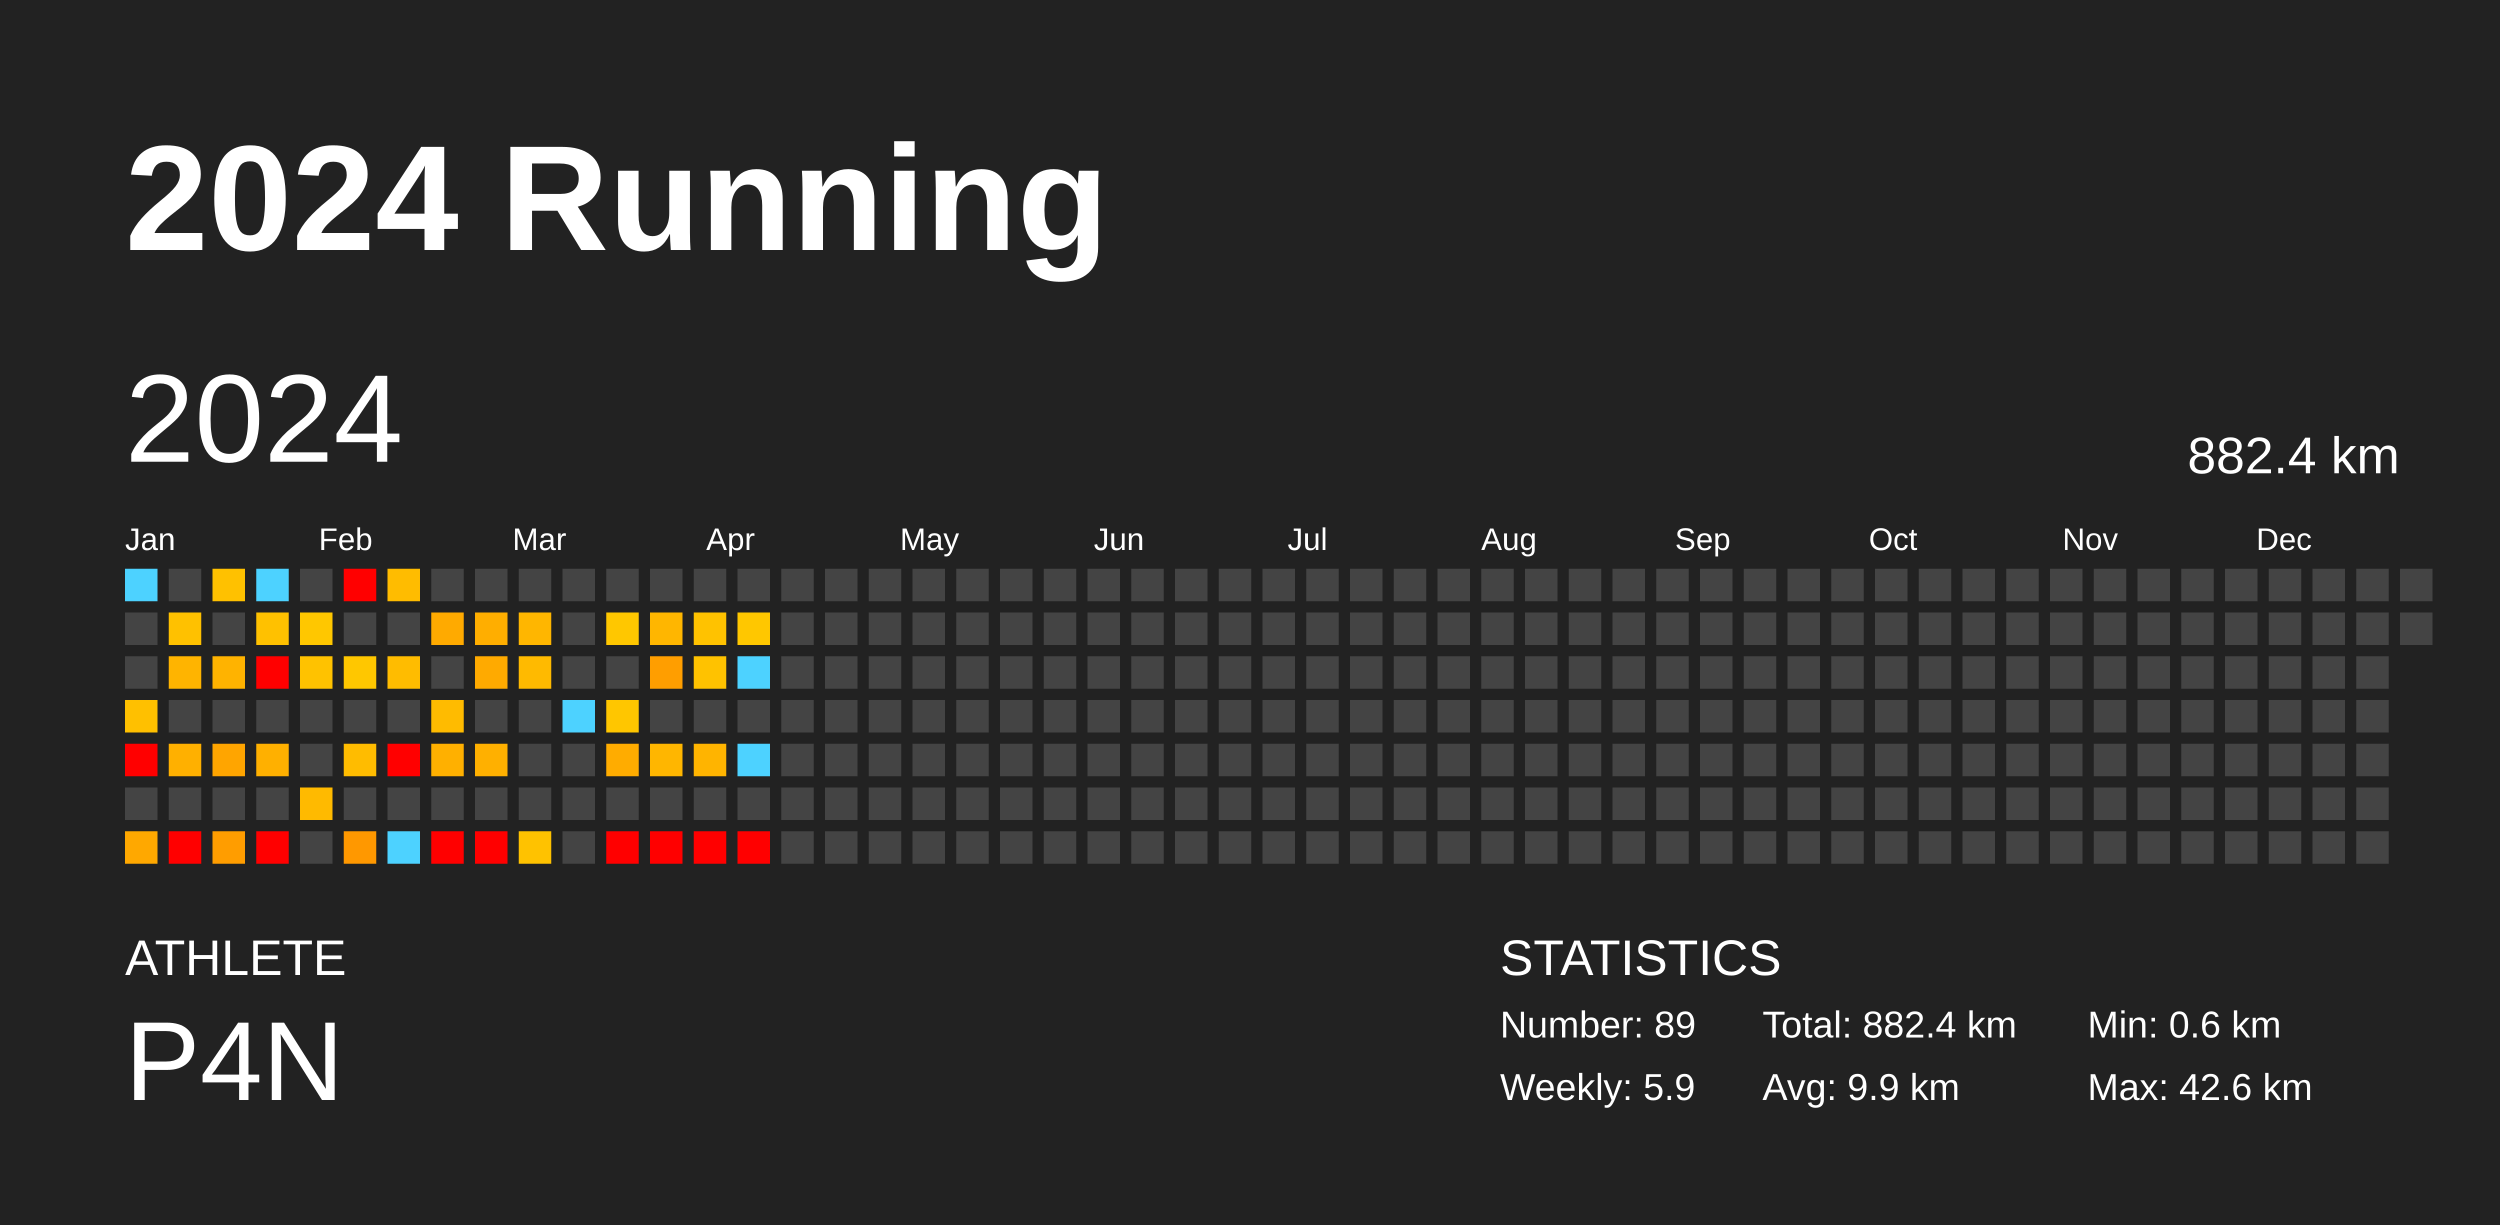
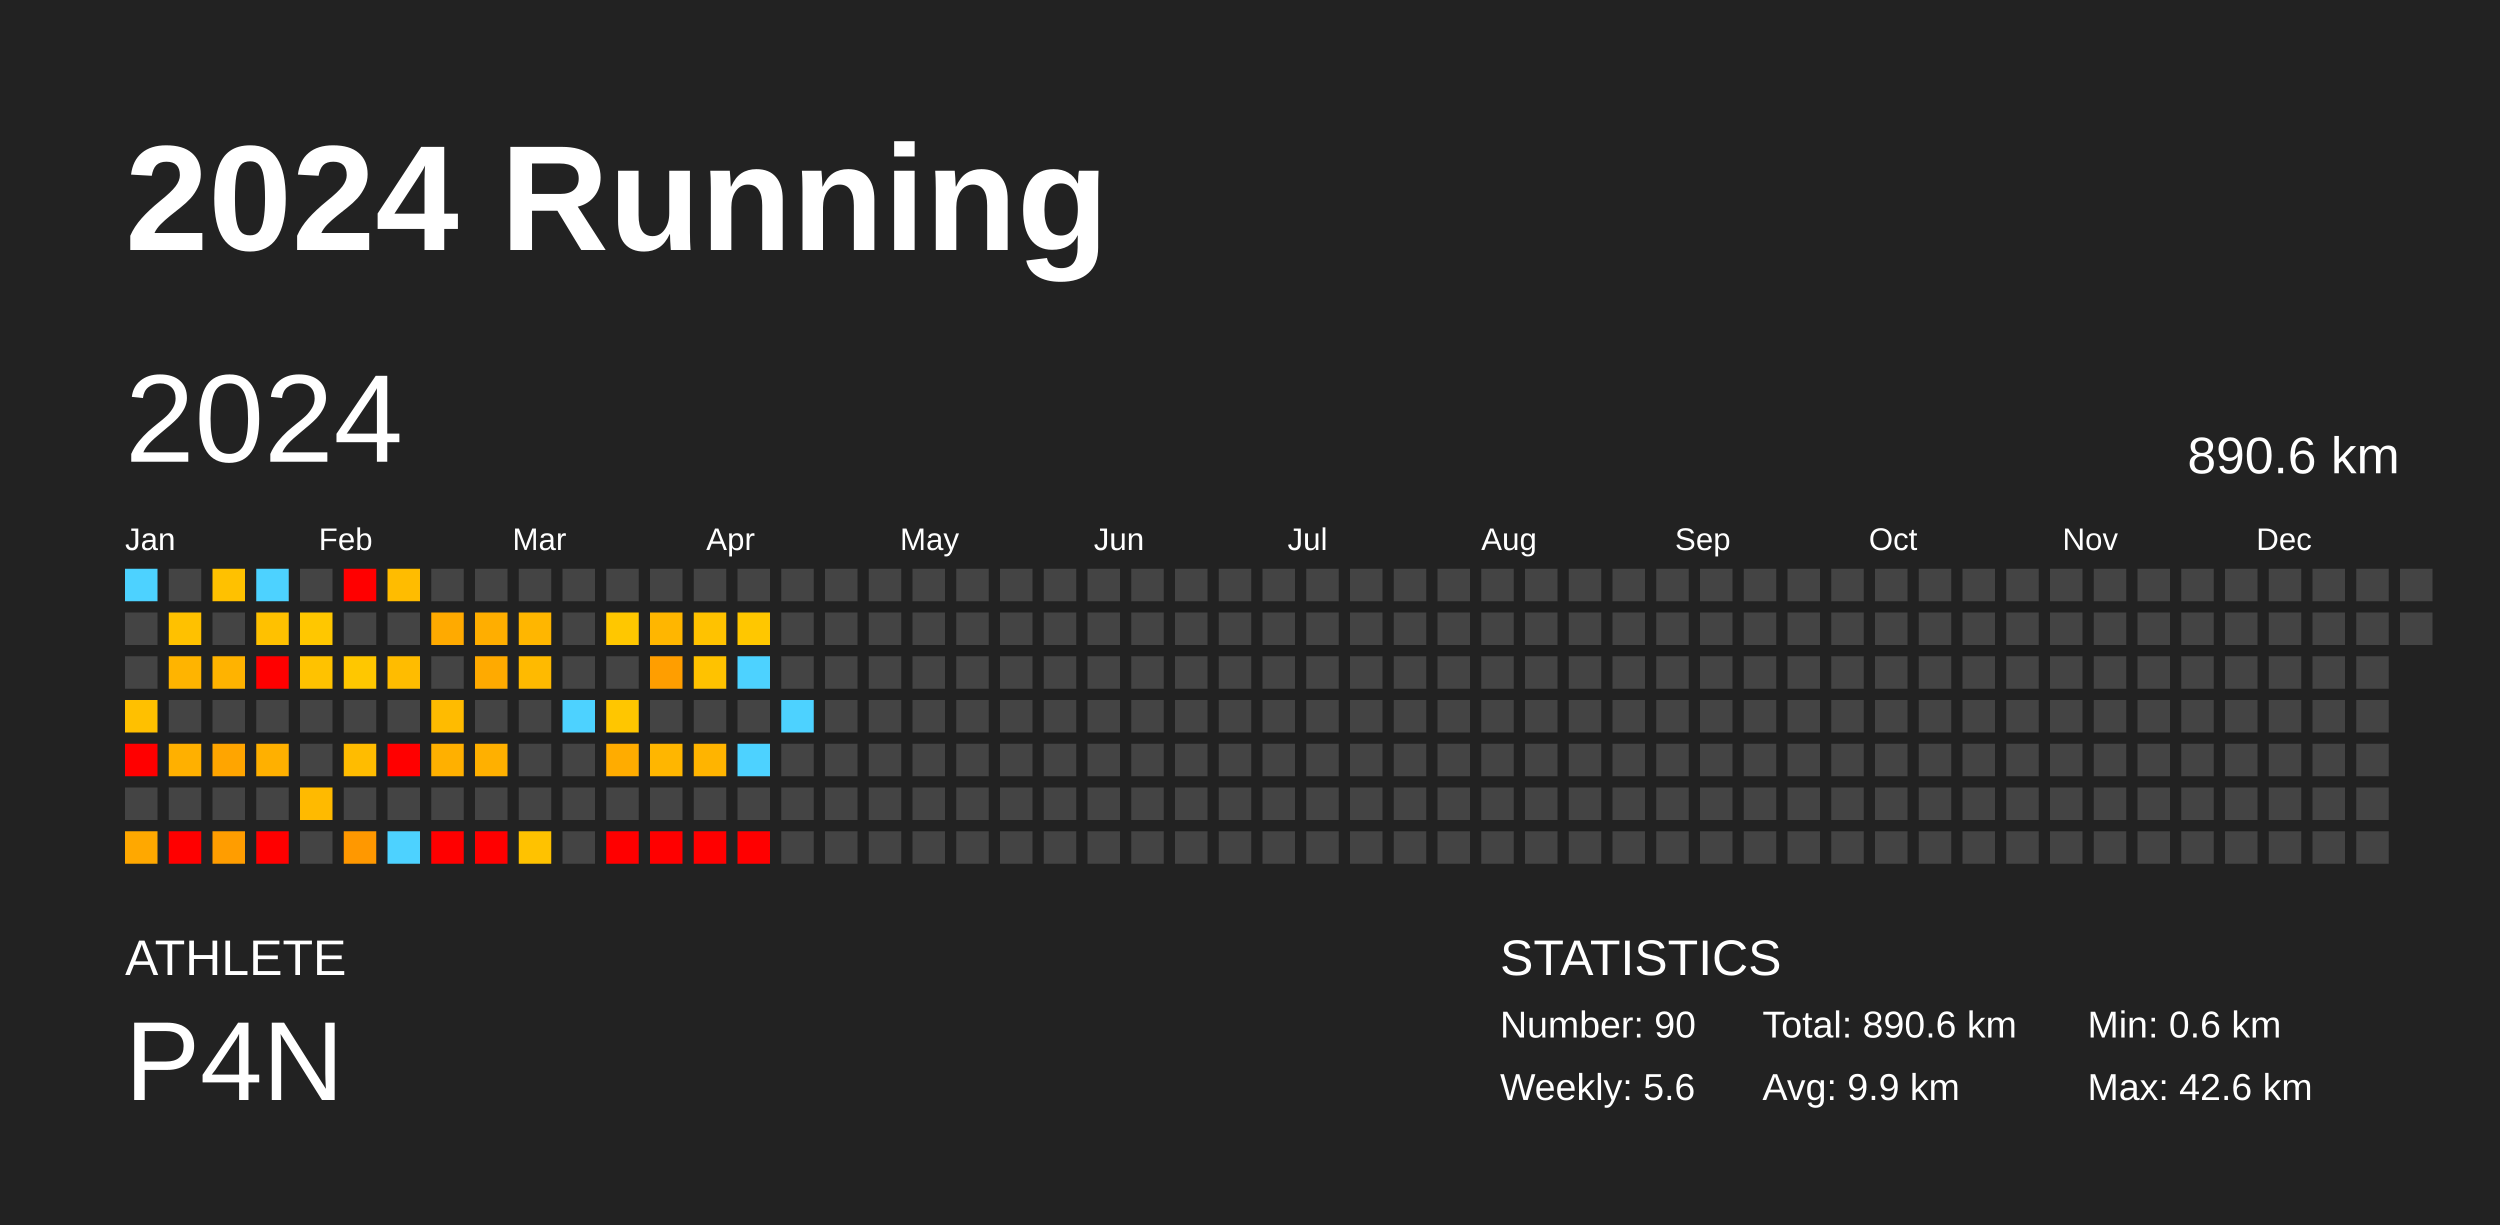
<svg xmlns="http://www.w3.org/2000/svg" baseProfile="full" height="98mm" version="1.1" viewBox="0,0,200,98" width="200mm">
  <defs />
  <rect fill="#222222" height="98" width="200" x="0" y="0" />
  <text fill="#FFFFFF" style="font-size:12px; font-family:Arial; font-weight:bold;" x="10" y="20">2024 Running</text>
  <text fill="#FFFFFF" style="font-size:4px; font-family:Arial" x="10" y="78">ATHLETE</text>
  <text fill="#FFFFFF" style="font-size:9px; font-family:Arial" x="10" y="88">P4N</text>
  <text fill="#FFFFFF" style="font-size:4px; font-family:Arial" x="120" y="78">STATISTICS</text>
-   <text fill="#FFFFFF" style="font-size:3px; font-family:Arial" x="120" y="83">Number: 89</text>
-   <text fill="#FFFFFF" style="font-size:3px; font-family:Arial" x="120" y="88">Weekly: 5.9</text>
-   <text fill="#FFFFFF" style="font-size:3px; font-family:Arial" x="141" y="83">Total: 882.4 km</text>
+   <text fill="#FFFFFF" style="font-size:3px; font-family:Arial" x="120" y="83">Number: 90</text>
+   <text fill="#FFFFFF" style="font-size:3px; font-family:Arial" x="120" y="88">Weekly: 5.6</text>
+   <text fill="#FFFFFF" style="font-size:3px; font-family:Arial" x="141" y="83">Total: 890.6 km</text>
  <text fill="#FFFFFF" style="font-size:3px; font-family:Arial" x="141" y="88">Avg: 9.9 km</text>
  <text fill="#FFFFFF" style="font-size:3px; font-family:Arial" x="167" y="83">Min: 0.6 km</text>
  <text fill="#FFFFFF" style="font-size:3px; font-family:Arial" x="167" y="88">Max: 42.6 km</text>
  <text dominant-baseline="hanging" fill="#FFFFFF" style="font-size:10.0px; font-family:Arial;" x="10" y="30">2024</text>
-   <text dominant-baseline="hanging" fill="#FFFFFF" style="font-size:4.125px; font-family:Arial;" x="175" y="35">882.4 km</text>
+   <text dominant-baseline="hanging" fill="#FFFFFF" style="font-size:4.125px; font-family:Arial;" x="175" y="35">890.6 km</text>
  <text fill="#FFFFFF" style="font-size:2.5px; font-family:Arial" x="10.0" y="44">Jan</text>
  <text fill="#FFFFFF" style="font-size:2.5px; font-family:Arial" x="25.5" y="44">Feb</text>
  <text fill="#FFFFFF" style="font-size:2.5px; font-family:Arial" x="41.0" y="44">Mar</text>
  <text fill="#FFFFFF" style="font-size:2.5px; font-family:Arial" x="56.5" y="44">Apr</text>
  <text fill="#FFFFFF" style="font-size:2.5px; font-family:Arial" x="72.0" y="44">May</text>
  <text fill="#FFFFFF" style="font-size:2.5px; font-family:Arial" x="87.5" y="44">Jun</text>
  <text fill="#FFFFFF" style="font-size:2.5px; font-family:Arial" x="103.0" y="44">Jul</text>
  <text fill="#FFFFFF" style="font-size:2.5px; font-family:Arial" x="118.5" y="44">Aug</text>
  <text fill="#FFFFFF" style="font-size:2.5px; font-family:Arial" x="134.0" y="44">Sep</text>
  <text fill="#FFFFFF" style="font-size:2.5px; font-family:Arial" x="149.5" y="44">Oct</text>
  <text fill="#FFFFFF" style="font-size:2.5px; font-family:Arial" x="165.0" y="44">Nov</text>
  <text fill="#FFFFFF" style="font-size:2.5px; font-family:Arial" x="180.5" y="44">Dec</text>
  <rect fill="#4dd2ff" height="2.6" width="2.6" x="10.0" y="45.5" />
  <rect fill="#444444" height="2.6" width="2.6" x="10.0" y="49.0" />
  <rect fill="#444444" height="2.6" width="2.6" x="10.0" y="52.5" />
  <rect fill="#ffc000" height="2.6" width="2.6" x="10.0" y="56.0" />
  <rect fill="red" height="2.6" width="2.6" x="10.0" y="59.5" />
  <rect fill="#444444" height="2.6" width="2.6" x="10.0" y="63.0" />
  <rect fill="#ffa800" height="2.6" width="2.6" x="10.0" y="66.5" />
  <rect fill="#444444" height="2.6" width="2.6" x="13.5" y="45.5" />
  <rect fill="#ffc100" height="2.6" width="2.6" x="13.5" y="49.0" />
  <rect fill="#ffb400" height="2.6" width="2.6" x="13.5" y="52.5" />
  <rect fill="#444444" height="2.6" width="2.6" x="13.5" y="56.0" />
  <rect fill="#ffb000" height="2.6" width="2.6" x="13.5" y="59.5" />
  <rect fill="#444444" height="2.6" width="2.6" x="13.5" y="63.0" />
  <rect fill="red" height="2.6" width="2.6" x="13.5" y="66.5" />
  <rect fill="#ffc100" height="2.6" width="2.6" x="17.0" y="45.5" />
  <rect fill="#444444" height="2.6" width="2.6" x="17.0" y="49.0" />
  <rect fill="#ffb300" height="2.6" width="2.6" x="17.0" y="52.5" />
  <rect fill="#444444" height="2.6" width="2.6" x="17.0" y="56.0" />
  <rect fill="#ffa500" height="2.6" width="2.6" x="17.0" y="59.5" />
  <rect fill="#444444" height="2.6" width="2.6" x="17.0" y="63.0" />
  <rect fill="#ff9d00" height="2.6" width="2.6" x="17.0" y="66.5" />
  <rect fill="#4dd2ff" height="2.6" width="2.6" x="20.5" y="45.5" />
  <rect fill="#ffc100" height="2.6" width="2.6" x="20.5" y="49.0" />
  <rect fill="red" height="2.6" width="2.6" x="20.5" y="52.5" />
  <rect fill="#444444" height="2.6" width="2.6" x="20.5" y="56.0" />
  <rect fill="#ffb000" height="2.6" width="2.6" x="20.5" y="59.5" />
  <rect fill="#444444" height="2.6" width="2.6" x="20.5" y="63.0" />
  <rect fill="red" height="2.6" width="2.6" x="20.5" y="66.5" />
  <rect fill="#444444" height="2.6" width="2.6" x="24.0" y="45.5" />
  <rect fill="#ffc700" height="2.6" width="2.6" x="24.0" y="49.0" />
  <rect fill="#ffc200" height="2.6" width="2.6" x="24.0" y="52.5" />
  <rect fill="#444444" height="2.6" width="2.6" x="24.0" y="56.0" />
  <rect fill="#444444" height="2.6" width="2.6" x="24.0" y="59.5" />
  <rect fill="#ffba00" height="2.6" width="2.6" x="24.0" y="63.0" />
  <rect fill="#444444" height="2.6" width="2.6" x="24.0" y="66.5" />
  <rect fill="red" height="2.6" width="2.6" x="27.5" y="45.5" />
  <rect fill="#444444" height="2.6" width="2.6" x="27.5" y="49.0" />
  <rect fill="#ffc700" height="2.6" width="2.6" x="27.5" y="52.5" />
  <rect fill="#444444" height="2.6" width="2.6" x="27.5" y="56.0" />
  <rect fill="#ffbc00" height="2.6" width="2.6" x="27.5" y="59.5" />
  <rect fill="#444444" height="2.6" width="2.6" x="27.5" y="63.0" />
  <rect fill="#ff9800" height="2.6" width="2.6" x="27.5" y="66.5" />
  <rect fill="#ffbc00" height="2.6" width="2.6" x="31.0" y="45.5" />
  <rect fill="#444444" height="2.6" width="2.6" x="31.0" y="49.0" />
  <rect fill="#ffbc00" height="2.6" width="2.6" x="31.0" y="52.5" />
  <rect fill="#444444" height="2.6" width="2.6" x="31.0" y="56.0" />
  <rect fill="red" height="2.6" width="2.6" x="31.0" y="59.5" />
  <rect fill="#444444" height="2.6" width="2.6" x="31.0" y="63.0" />
  <rect fill="#4dd2ff" height="2.6" width="2.6" x="31.0" y="66.5" />
  <rect fill="#444444" height="2.6" width="2.6" x="34.5" y="45.5" />
  <rect fill="#ffaa00" height="2.6" width="2.6" x="34.5" y="49.0" />
  <rect fill="#444444" height="2.6" width="2.6" x="34.5" y="52.5" />
  <rect fill="#ffbb00" height="2.6" width="2.6" x="34.5" y="56.0" />
  <rect fill="#ffb000" height="2.6" width="2.6" x="34.5" y="59.5" />
  <rect fill="#444444" height="2.6" width="2.6" x="34.5" y="63.0" />
  <rect fill="red" height="2.6" width="2.6" x="34.5" y="66.5" />
  <rect fill="#444444" height="2.6" width="2.6" x="38.0" y="45.5" />
  <rect fill="#ffae00" height="2.6" width="2.6" x="38.0" y="49.0" />
  <rect fill="#ffaa00" height="2.6" width="2.6" x="38.0" y="52.5" />
  <rect fill="#444444" height="2.6" width="2.6" x="38.0" y="56.0" />
  <rect fill="#ffb000" height="2.6" width="2.6" x="38.0" y="59.5" />
  <rect fill="#444444" height="2.6" width="2.6" x="38.0" y="63.0" />
  <rect fill="red" height="2.6" width="2.6" x="38.0" y="66.5" />
  <rect fill="#444444" height="2.6" width="2.6" x="41.5" y="45.5" />
  <rect fill="#ffb600" height="2.6" width="2.6" x="41.5" y="49.0" />
  <rect fill="#ffba00" height="2.6" width="2.6" x="41.5" y="52.5" />
  <rect fill="#444444" height="2.6" width="2.6" x="41.5" y="56.0" />
  <rect fill="#444444" height="2.6" width="2.6" x="41.5" y="59.5" />
  <rect fill="#444444" height="2.6" width="2.6" x="41.5" y="63.0" />
  <rect fill="#ffc200" height="2.6" width="2.6" x="41.5" y="66.5" />
  <rect fill="#444444" height="2.6" width="2.6" x="45.0" y="45.5" />
  <rect fill="#444444" height="2.6" width="2.6" x="45.0" y="49.0" />
  <rect fill="#444444" height="2.6" width="2.6" x="45.0" y="52.5" />
  <rect fill="#4dd2ff" height="2.6" width="2.6" x="45.0" y="56.0" />
  <rect fill="#444444" height="2.6" width="2.6" x="45.0" y="59.5" />
  <rect fill="#444444" height="2.6" width="2.6" x="45.0" y="63.0" />
  <rect fill="#444444" height="2.6" width="2.6" x="45.0" y="66.5" />
  <rect fill="#444444" height="2.6" width="2.6" x="48.5" y="45.5" />
  <rect fill="#ffc700" height="2.6" width="2.6" x="48.5" y="49.0" />
  <rect fill="#444444" height="2.6" width="2.6" x="48.5" y="52.5" />
  <rect fill="#ffc600" height="2.6" width="2.6" x="48.5" y="56.0" />
  <rect fill="#ffac00" height="2.6" width="2.6" x="48.5" y="59.5" />
  <rect fill="#444444" height="2.6" width="2.6" x="48.5" y="63.0" />
  <rect fill="red" height="2.6" width="2.6" x="48.5" y="66.5" />
  <rect fill="#444444" height="2.6" width="2.6" x="52.0" y="45.5" />
  <rect fill="#ffb600" height="2.6" width="2.6" x="52.0" y="49.0" />
  <rect fill="#ff9e00" height="2.6" width="2.6" x="52.0" y="52.5" />
  <rect fill="#444444" height="2.6" width="2.6" x="52.0" y="56.0" />
  <rect fill="#ffb600" height="2.6" width="2.6" x="52.0" y="59.5" />
  <rect fill="#444444" height="2.6" width="2.6" x="52.0" y="63.0" />
  <rect fill="red" height="2.6" width="2.6" x="52.0" y="66.5" />
  <rect fill="#444444" height="2.6" width="2.6" x="55.5" y="45.5" />
  <rect fill="#ffc200" height="2.6" width="2.6" x="55.5" y="49.0" />
  <rect fill="#ffc200" height="2.6" width="2.6" x="55.5" y="52.5" />
  <rect fill="#444444" height="2.6" width="2.6" x="55.5" y="56.0" />
  <rect fill="#ffb400" height="2.6" width="2.6" x="55.5" y="59.5" />
  <rect fill="#444444" height="2.6" width="2.6" x="55.5" y="63.0" />
  <rect fill="red" height="2.6" width="2.6" x="55.5" y="66.5" />
  <rect fill="#444444" height="2.6" width="2.6" x="59.0" y="45.5" />
  <rect fill="#ffc700" height="2.6" width="2.6" x="59.0" y="49.0" />
  <rect fill="#4dd2ff" height="2.6" width="2.6" x="59.0" y="52.5" />
  <rect fill="#444444" height="2.6" width="2.6" x="59.0" y="56.0" />
  <rect fill="#4dd2ff" height="2.6" width="2.6" x="59.0" y="59.5" />
  <rect fill="#444444" height="2.6" width="2.6" x="59.0" y="63.0" />
  <rect fill="red" height="2.6" width="2.6" x="59.0" y="66.5" />
  <rect fill="#444444" height="2.6" width="2.6" x="62.5" y="45.5" />
  <rect fill="#444444" height="2.6" width="2.6" x="62.5" y="49.0" />
  <rect fill="#444444" height="2.6" width="2.6" x="62.5" y="52.5" />
-   <rect fill="#444444" height="2.6" width="2.6" x="62.5" y="56.0" />
+   <rect fill="#4dd2ff" height="2.6" width="2.6" x="62.5" y="56.0" />
  <rect fill="#444444" height="2.6" width="2.6" x="62.5" y="59.5" />
  <rect fill="#444444" height="2.6" width="2.6" x="62.5" y="63.0" />
  <rect fill="#444444" height="2.6" width="2.6" x="62.5" y="66.5" />
  <rect fill="#444444" height="2.6" width="2.6" x="66.0" y="45.5" />
  <rect fill="#444444" height="2.6" width="2.6" x="66.0" y="49.0" />
  <rect fill="#444444" height="2.6" width="2.6" x="66.0" y="52.5" />
  <rect fill="#444444" height="2.6" width="2.6" x="66.0" y="56.0" />
  <rect fill="#444444" height="2.6" width="2.6" x="66.0" y="59.5" />
  <rect fill="#444444" height="2.6" width="2.6" x="66.0" y="63.0" />
  <rect fill="#444444" height="2.6" width="2.6" x="66.0" y="66.5" />
  <rect fill="#444444" height="2.6" width="2.6" x="69.5" y="45.5" />
  <rect fill="#444444" height="2.6" width="2.6" x="69.5" y="49.0" />
  <rect fill="#444444" height="2.6" width="2.6" x="69.5" y="52.5" />
  <rect fill="#444444" height="2.6" width="2.6" x="69.5" y="56.0" />
  <rect fill="#444444" height="2.6" width="2.6" x="69.5" y="59.5" />
  <rect fill="#444444" height="2.6" width="2.6" x="69.5" y="63.0" />
  <rect fill="#444444" height="2.6" width="2.6" x="69.5" y="66.5" />
  <rect fill="#444444" height="2.6" width="2.6" x="73.0" y="45.5" />
  <rect fill="#444444" height="2.6" width="2.6" x="73.0" y="49.0" />
  <rect fill="#444444" height="2.6" width="2.6" x="73.0" y="52.5" />
  <rect fill="#444444" height="2.6" width="2.6" x="73.0" y="56.0" />
  <rect fill="#444444" height="2.6" width="2.6" x="73.0" y="59.5" />
  <rect fill="#444444" height="2.6" width="2.6" x="73.0" y="63.0" />
  <rect fill="#444444" height="2.6" width="2.6" x="73.0" y="66.5" />
  <rect fill="#444444" height="2.6" width="2.6" x="76.5" y="45.5" />
  <rect fill="#444444" height="2.6" width="2.6" x="76.5" y="49.0" />
  <rect fill="#444444" height="2.6" width="2.6" x="76.5" y="52.5" />
  <rect fill="#444444" height="2.6" width="2.6" x="76.5" y="56.0" />
  <rect fill="#444444" height="2.6" width="2.6" x="76.5" y="59.5" />
  <rect fill="#444444" height="2.6" width="2.6" x="76.5" y="63.0" />
  <rect fill="#444444" height="2.6" width="2.6" x="76.5" y="66.5" />
  <rect fill="#444444" height="2.6" width="2.6" x="80.0" y="45.5" />
  <rect fill="#444444" height="2.6" width="2.6" x="80.0" y="49.0" />
  <rect fill="#444444" height="2.6" width="2.6" x="80.0" y="52.5" />
  <rect fill="#444444" height="2.6" width="2.6" x="80.0" y="56.0" />
  <rect fill="#444444" height="2.6" width="2.6" x="80.0" y="59.5" />
  <rect fill="#444444" height="2.6" width="2.6" x="80.0" y="63.0" />
  <rect fill="#444444" height="2.6" width="2.6" x="80.0" y="66.5" />
  <rect fill="#444444" height="2.6" width="2.6" x="83.5" y="45.5" />
  <rect fill="#444444" height="2.6" width="2.6" x="83.5" y="49.0" />
  <rect fill="#444444" height="2.6" width="2.6" x="83.5" y="52.5" />
  <rect fill="#444444" height="2.6" width="2.6" x="83.5" y="56.0" />
  <rect fill="#444444" height="2.6" width="2.6" x="83.5" y="59.5" />
  <rect fill="#444444" height="2.6" width="2.6" x="83.5" y="63.0" />
  <rect fill="#444444" height="2.6" width="2.6" x="83.5" y="66.5" />
  <rect fill="#444444" height="2.6" width="2.6" x="87.0" y="45.5" />
  <rect fill="#444444" height="2.6" width="2.6" x="87.0" y="49.0" />
  <rect fill="#444444" height="2.6" width="2.6" x="87.0" y="52.5" />
  <rect fill="#444444" height="2.6" width="2.6" x="87.0" y="56.0" />
  <rect fill="#444444" height="2.6" width="2.6" x="87.0" y="59.5" />
  <rect fill="#444444" height="2.6" width="2.6" x="87.0" y="63.0" />
  <rect fill="#444444" height="2.6" width="2.6" x="87.0" y="66.5" />
  <rect fill="#444444" height="2.6" width="2.6" x="90.5" y="45.5" />
  <rect fill="#444444" height="2.6" width="2.6" x="90.5" y="49.0" />
  <rect fill="#444444" height="2.6" width="2.6" x="90.5" y="52.5" />
  <rect fill="#444444" height="2.6" width="2.6" x="90.5" y="56.0" />
  <rect fill="#444444" height="2.6" width="2.6" x="90.5" y="59.5" />
  <rect fill="#444444" height="2.6" width="2.6" x="90.5" y="63.0" />
  <rect fill="#444444" height="2.6" width="2.6" x="90.5" y="66.5" />
  <rect fill="#444444" height="2.6" width="2.6" x="94.0" y="45.5" />
  <rect fill="#444444" height="2.6" width="2.6" x="94.0" y="49.0" />
  <rect fill="#444444" height="2.6" width="2.6" x="94.0" y="52.5" />
  <rect fill="#444444" height="2.6" width="2.6" x="94.0" y="56.0" />
  <rect fill="#444444" height="2.6" width="2.6" x="94.0" y="59.5" />
  <rect fill="#444444" height="2.6" width="2.6" x="94.0" y="63.0" />
  <rect fill="#444444" height="2.6" width="2.6" x="94.0" y="66.5" />
  <rect fill="#444444" height="2.6" width="2.6" x="97.5" y="45.5" />
  <rect fill="#444444" height="2.6" width="2.6" x="97.5" y="49.0" />
  <rect fill="#444444" height="2.6" width="2.6" x="97.5" y="52.5" />
  <rect fill="#444444" height="2.6" width="2.6" x="97.5" y="56.0" />
  <rect fill="#444444" height="2.6" width="2.6" x="97.5" y="59.5" />
  <rect fill="#444444" height="2.6" width="2.6" x="97.5" y="63.0" />
  <rect fill="#444444" height="2.6" width="2.6" x="97.5" y="66.5" />
  <rect fill="#444444" height="2.6" width="2.6" x="101.0" y="45.5" />
  <rect fill="#444444" height="2.6" width="2.6" x="101.0" y="49.0" />
  <rect fill="#444444" height="2.6" width="2.6" x="101.0" y="52.5" />
  <rect fill="#444444" height="2.6" width="2.6" x="101.0" y="56.0" />
  <rect fill="#444444" height="2.6" width="2.6" x="101.0" y="59.5" />
  <rect fill="#444444" height="2.6" width="2.6" x="101.0" y="63.0" />
  <rect fill="#444444" height="2.6" width="2.6" x="101.0" y="66.5" />
  <rect fill="#444444" height="2.6" width="2.6" x="104.5" y="45.5" />
  <rect fill="#444444" height="2.6" width="2.6" x="104.5" y="49.0" />
  <rect fill="#444444" height="2.6" width="2.6" x="104.5" y="52.5" />
  <rect fill="#444444" height="2.6" width="2.6" x="104.5" y="56.0" />
  <rect fill="#444444" height="2.6" width="2.6" x="104.5" y="59.5" />
  <rect fill="#444444" height="2.6" width="2.6" x="104.5" y="63.0" />
  <rect fill="#444444" height="2.6" width="2.6" x="104.5" y="66.5" />
  <rect fill="#444444" height="2.6" width="2.6" x="108.0" y="45.5" />
  <rect fill="#444444" height="2.6" width="2.6" x="108.0" y="49.0" />
  <rect fill="#444444" height="2.6" width="2.6" x="108.0" y="52.5" />
  <rect fill="#444444" height="2.6" width="2.6" x="108.0" y="56.0" />
  <rect fill="#444444" height="2.6" width="2.6" x="108.0" y="59.5" />
  <rect fill="#444444" height="2.6" width="2.6" x="108.0" y="63.0" />
  <rect fill="#444444" height="2.6" width="2.6" x="108.0" y="66.5" />
  <rect fill="#444444" height="2.6" width="2.6" x="111.5" y="45.5" />
  <rect fill="#444444" height="2.6" width="2.6" x="111.5" y="49.0" />
  <rect fill="#444444" height="2.6" width="2.6" x="111.5" y="52.5" />
  <rect fill="#444444" height="2.6" width="2.6" x="111.5" y="56.0" />
  <rect fill="#444444" height="2.6" width="2.6" x="111.5" y="59.5" />
  <rect fill="#444444" height="2.6" width="2.6" x="111.5" y="63.0" />
  <rect fill="#444444" height="2.6" width="2.6" x="111.5" y="66.5" />
  <rect fill="#444444" height="2.6" width="2.6" x="115.0" y="45.5" />
  <rect fill="#444444" height="2.6" width="2.6" x="115.0" y="49.0" />
  <rect fill="#444444" height="2.6" width="2.6" x="115.0" y="52.5" />
  <rect fill="#444444" height="2.6" width="2.6" x="115.0" y="56.0" />
  <rect fill="#444444" height="2.6" width="2.6" x="115.0" y="59.5" />
  <rect fill="#444444" height="2.6" width="2.6" x="115.0" y="63.0" />
  <rect fill="#444444" height="2.6" width="2.6" x="115.0" y="66.5" />
  <rect fill="#444444" height="2.6" width="2.6" x="118.5" y="45.5" />
  <rect fill="#444444" height="2.6" width="2.6" x="118.5" y="49.0" />
  <rect fill="#444444" height="2.6" width="2.6" x="118.5" y="52.5" />
  <rect fill="#444444" height="2.6" width="2.6" x="118.5" y="56.0" />
  <rect fill="#444444" height="2.6" width="2.6" x="118.5" y="59.5" />
  <rect fill="#444444" height="2.6" width="2.6" x="118.5" y="63.0" />
  <rect fill="#444444" height="2.6" width="2.6" x="118.5" y="66.5" />
  <rect fill="#444444" height="2.6" width="2.6" x="122.0" y="45.5" />
  <rect fill="#444444" height="2.6" width="2.6" x="122.0" y="49.0" />
  <rect fill="#444444" height="2.6" width="2.6" x="122.0" y="52.5" />
  <rect fill="#444444" height="2.6" width="2.6" x="122.0" y="56.0" />
  <rect fill="#444444" height="2.6" width="2.6" x="122.0" y="59.5" />
  <rect fill="#444444" height="2.6" width="2.6" x="122.0" y="63.0" />
  <rect fill="#444444" height="2.6" width="2.6" x="122.0" y="66.5" />
  <rect fill="#444444" height="2.6" width="2.6" x="125.5" y="45.5" />
  <rect fill="#444444" height="2.6" width="2.6" x="125.5" y="49.0" />
  <rect fill="#444444" height="2.6" width="2.6" x="125.5" y="52.5" />
  <rect fill="#444444" height="2.6" width="2.6" x="125.5" y="56.0" />
  <rect fill="#444444" height="2.6" width="2.6" x="125.5" y="59.5" />
  <rect fill="#444444" height="2.6" width="2.6" x="125.5" y="63.0" />
  <rect fill="#444444" height="2.6" width="2.6" x="125.5" y="66.5" />
  <rect fill="#444444" height="2.6" width="2.6" x="129.0" y="45.5" />
  <rect fill="#444444" height="2.6" width="2.6" x="129.0" y="49.0" />
  <rect fill="#444444" height="2.6" width="2.6" x="129.0" y="52.5" />
  <rect fill="#444444" height="2.6" width="2.6" x="129.0" y="56.0" />
  <rect fill="#444444" height="2.6" width="2.6" x="129.0" y="59.5" />
  <rect fill="#444444" height="2.6" width="2.6" x="129.0" y="63.0" />
  <rect fill="#444444" height="2.6" width="2.6" x="129.0" y="66.5" />
  <rect fill="#444444" height="2.6" width="2.6" x="132.5" y="45.5" />
  <rect fill="#444444" height="2.6" width="2.6" x="132.5" y="49.0" />
  <rect fill="#444444" height="2.6" width="2.6" x="132.5" y="52.5" />
  <rect fill="#444444" height="2.6" width="2.6" x="132.5" y="56.0" />
  <rect fill="#444444" height="2.6" width="2.6" x="132.5" y="59.5" />
  <rect fill="#444444" height="2.6" width="2.6" x="132.5" y="63.0" />
  <rect fill="#444444" height="2.6" width="2.6" x="132.5" y="66.5" />
  <rect fill="#444444" height="2.6" width="2.6" x="136.0" y="45.5" />
  <rect fill="#444444" height="2.6" width="2.6" x="136.0" y="49.0" />
  <rect fill="#444444" height="2.6" width="2.6" x="136.0" y="52.5" />
  <rect fill="#444444" height="2.6" width="2.6" x="136.0" y="56.0" />
  <rect fill="#444444" height="2.6" width="2.6" x="136.0" y="59.5" />
  <rect fill="#444444" height="2.6" width="2.6" x="136.0" y="63.0" />
  <rect fill="#444444" height="2.6" width="2.6" x="136.0" y="66.5" />
  <rect fill="#444444" height="2.6" width="2.6" x="139.5" y="45.5" />
  <rect fill="#444444" height="2.6" width="2.6" x="139.5" y="49.0" />
  <rect fill="#444444" height="2.6" width="2.6" x="139.5" y="52.5" />
  <rect fill="#444444" height="2.6" width="2.6" x="139.5" y="56.0" />
  <rect fill="#444444" height="2.6" width="2.6" x="139.5" y="59.5" />
  <rect fill="#444444" height="2.6" width="2.6" x="139.5" y="63.0" />
  <rect fill="#444444" height="2.6" width="2.6" x="139.5" y="66.5" />
  <rect fill="#444444" height="2.6" width="2.6" x="143.0" y="45.5" />
  <rect fill="#444444" height="2.6" width="2.6" x="143.0" y="49.0" />
  <rect fill="#444444" height="2.6" width="2.6" x="143.0" y="52.5" />
  <rect fill="#444444" height="2.6" width="2.6" x="143.0" y="56.0" />
  <rect fill="#444444" height="2.6" width="2.6" x="143.0" y="59.5" />
  <rect fill="#444444" height="2.6" width="2.6" x="143.0" y="63.0" />
  <rect fill="#444444" height="2.6" width="2.6" x="143.0" y="66.5" />
  <rect fill="#444444" height="2.6" width="2.6" x="146.5" y="45.5" />
  <rect fill="#444444" height="2.6" width="2.6" x="146.5" y="49.0" />
  <rect fill="#444444" height="2.6" width="2.6" x="146.5" y="52.5" />
  <rect fill="#444444" height="2.6" width="2.6" x="146.5" y="56.0" />
  <rect fill="#444444" height="2.6" width="2.6" x="146.5" y="59.5" />
  <rect fill="#444444" height="2.6" width="2.6" x="146.5" y="63.0" />
  <rect fill="#444444" height="2.6" width="2.6" x="146.5" y="66.5" />
  <rect fill="#444444" height="2.6" width="2.6" x="150.0" y="45.5" />
  <rect fill="#444444" height="2.6" width="2.6" x="150.0" y="49.0" />
  <rect fill="#444444" height="2.6" width="2.6" x="150.0" y="52.5" />
  <rect fill="#444444" height="2.6" width="2.6" x="150.0" y="56.0" />
  <rect fill="#444444" height="2.6" width="2.6" x="150.0" y="59.5" />
  <rect fill="#444444" height="2.6" width="2.6" x="150.0" y="63.0" />
  <rect fill="#444444" height="2.6" width="2.6" x="150.0" y="66.5" />
  <rect fill="#444444" height="2.6" width="2.6" x="153.5" y="45.5" />
  <rect fill="#444444" height="2.6" width="2.6" x="153.5" y="49.0" />
  <rect fill="#444444" height="2.6" width="2.6" x="153.5" y="52.5" />
  <rect fill="#444444" height="2.6" width="2.6" x="153.5" y="56.0" />
  <rect fill="#444444" height="2.6" width="2.6" x="153.5" y="59.5" />
  <rect fill="#444444" height="2.6" width="2.6" x="153.5" y="63.0" />
  <rect fill="#444444" height="2.6" width="2.6" x="153.5" y="66.5" />
  <rect fill="#444444" height="2.6" width="2.6" x="157.0" y="45.5" />
  <rect fill="#444444" height="2.6" width="2.6" x="157.0" y="49.0" />
  <rect fill="#444444" height="2.6" width="2.6" x="157.0" y="52.5" />
  <rect fill="#444444" height="2.6" width="2.6" x="157.0" y="56.0" />
  <rect fill="#444444" height="2.6" width="2.6" x="157.0" y="59.5" />
  <rect fill="#444444" height="2.6" width="2.6" x="157.0" y="63.0" />
  <rect fill="#444444" height="2.6" width="2.6" x="157.0" y="66.5" />
  <rect fill="#444444" height="2.6" width="2.6" x="160.5" y="45.5" />
  <rect fill="#444444" height="2.6" width="2.6" x="160.5" y="49.0" />
  <rect fill="#444444" height="2.6" width="2.6" x="160.5" y="52.5" />
  <rect fill="#444444" height="2.6" width="2.6" x="160.5" y="56.0" />
  <rect fill="#444444" height="2.6" width="2.6" x="160.5" y="59.5" />
  <rect fill="#444444" height="2.6" width="2.6" x="160.5" y="63.0" />
  <rect fill="#444444" height="2.6" width="2.6" x="160.5" y="66.5" />
  <rect fill="#444444" height="2.6" width="2.6" x="164.0" y="45.5" />
  <rect fill="#444444" height="2.6" width="2.6" x="164.0" y="49.0" />
  <rect fill="#444444" height="2.6" width="2.6" x="164.0" y="52.5" />
  <rect fill="#444444" height="2.6" width="2.6" x="164.0" y="56.0" />
  <rect fill="#444444" height="2.6" width="2.6" x="164.0" y="59.5" />
  <rect fill="#444444" height="2.6" width="2.6" x="164.0" y="63.0" />
  <rect fill="#444444" height="2.6" width="2.6" x="164.0" y="66.5" />
  <rect fill="#444444" height="2.6" width="2.6" x="167.5" y="45.5" />
  <rect fill="#444444" height="2.6" width="2.6" x="167.5" y="49.0" />
  <rect fill="#444444" height="2.6" width="2.6" x="167.5" y="52.5" />
  <rect fill="#444444" height="2.6" width="2.6" x="167.5" y="56.0" />
  <rect fill="#444444" height="2.6" width="2.6" x="167.5" y="59.5" />
  <rect fill="#444444" height="2.6" width="2.6" x="167.5" y="63.0" />
  <rect fill="#444444" height="2.6" width="2.6" x="167.5" y="66.5" />
  <rect fill="#444444" height="2.6" width="2.6" x="171.0" y="45.5" />
  <rect fill="#444444" height="2.6" width="2.6" x="171.0" y="49.0" />
  <rect fill="#444444" height="2.6" width="2.6" x="171.0" y="52.5" />
  <rect fill="#444444" height="2.6" width="2.6" x="171.0" y="56.0" />
  <rect fill="#444444" height="2.6" width="2.6" x="171.0" y="59.5" />
  <rect fill="#444444" height="2.6" width="2.6" x="171.0" y="63.0" />
  <rect fill="#444444" height="2.6" width="2.6" x="171.0" y="66.5" />
  <rect fill="#444444" height="2.6" width="2.6" x="174.5" y="45.5" />
  <rect fill="#444444" height="2.6" width="2.6" x="174.5" y="49.0" />
  <rect fill="#444444" height="2.6" width="2.6" x="174.5" y="52.5" />
  <rect fill="#444444" height="2.6" width="2.6" x="174.5" y="56.0" />
  <rect fill="#444444" height="2.6" width="2.6" x="174.5" y="59.5" />
  <rect fill="#444444" height="2.6" width="2.6" x="174.5" y="63.0" />
  <rect fill="#444444" height="2.6" width="2.6" x="174.5" y="66.5" />
  <rect fill="#444444" height="2.6" width="2.6" x="178.0" y="45.5" />
  <rect fill="#444444" height="2.6" width="2.6" x="178.0" y="49.0" />
  <rect fill="#444444" height="2.6" width="2.6" x="178.0" y="52.5" />
  <rect fill="#444444" height="2.6" width="2.6" x="178.0" y="56.0" />
  <rect fill="#444444" height="2.6" width="2.6" x="178.0" y="59.5" />
  <rect fill="#444444" height="2.6" width="2.6" x="178.0" y="63.0" />
  <rect fill="#444444" height="2.6" width="2.6" x="178.0" y="66.5" />
  <rect fill="#444444" height="2.6" width="2.6" x="181.5" y="45.5" />
  <rect fill="#444444" height="2.6" width="2.6" x="181.5" y="49.0" />
  <rect fill="#444444" height="2.6" width="2.6" x="181.5" y="52.5" />
  <rect fill="#444444" height="2.6" width="2.6" x="181.5" y="56.0" />
  <rect fill="#444444" height="2.6" width="2.6" x="181.5" y="59.5" />
  <rect fill="#444444" height="2.6" width="2.6" x="181.5" y="63.0" />
  <rect fill="#444444" height="2.6" width="2.6" x="181.5" y="66.5" />
  <rect fill="#444444" height="2.6" width="2.6" x="185.0" y="45.5" />
  <rect fill="#444444" height="2.6" width="2.6" x="185.0" y="49.0" />
  <rect fill="#444444" height="2.6" width="2.6" x="185.0" y="52.5" />
  <rect fill="#444444" height="2.6" width="2.6" x="185.0" y="56.0" />
  <rect fill="#444444" height="2.6" width="2.6" x="185.0" y="59.5" />
  <rect fill="#444444" height="2.6" width="2.6" x="185.0" y="63.0" />
  <rect fill="#444444" height="2.6" width="2.6" x="185.0" y="66.5" />
  <rect fill="#444444" height="2.6" width="2.6" x="188.5" y="45.5" />
  <rect fill="#444444" height="2.6" width="2.6" x="188.5" y="49.0" />
  <rect fill="#444444" height="2.6" width="2.6" x="188.5" y="52.5" />
  <rect fill="#444444" height="2.6" width="2.6" x="188.5" y="56.0" />
  <rect fill="#444444" height="2.6" width="2.6" x="188.5" y="59.5" />
  <rect fill="#444444" height="2.6" width="2.6" x="188.5" y="63.0" />
  <rect fill="#444444" height="2.6" width="2.6" x="188.5" y="66.5" />
  <rect fill="#444444" height="2.6" width="2.6" x="192.0" y="45.5" />
  <rect fill="#444444" height="2.6" width="2.6" x="192.0" y="49.0" />
</svg>
